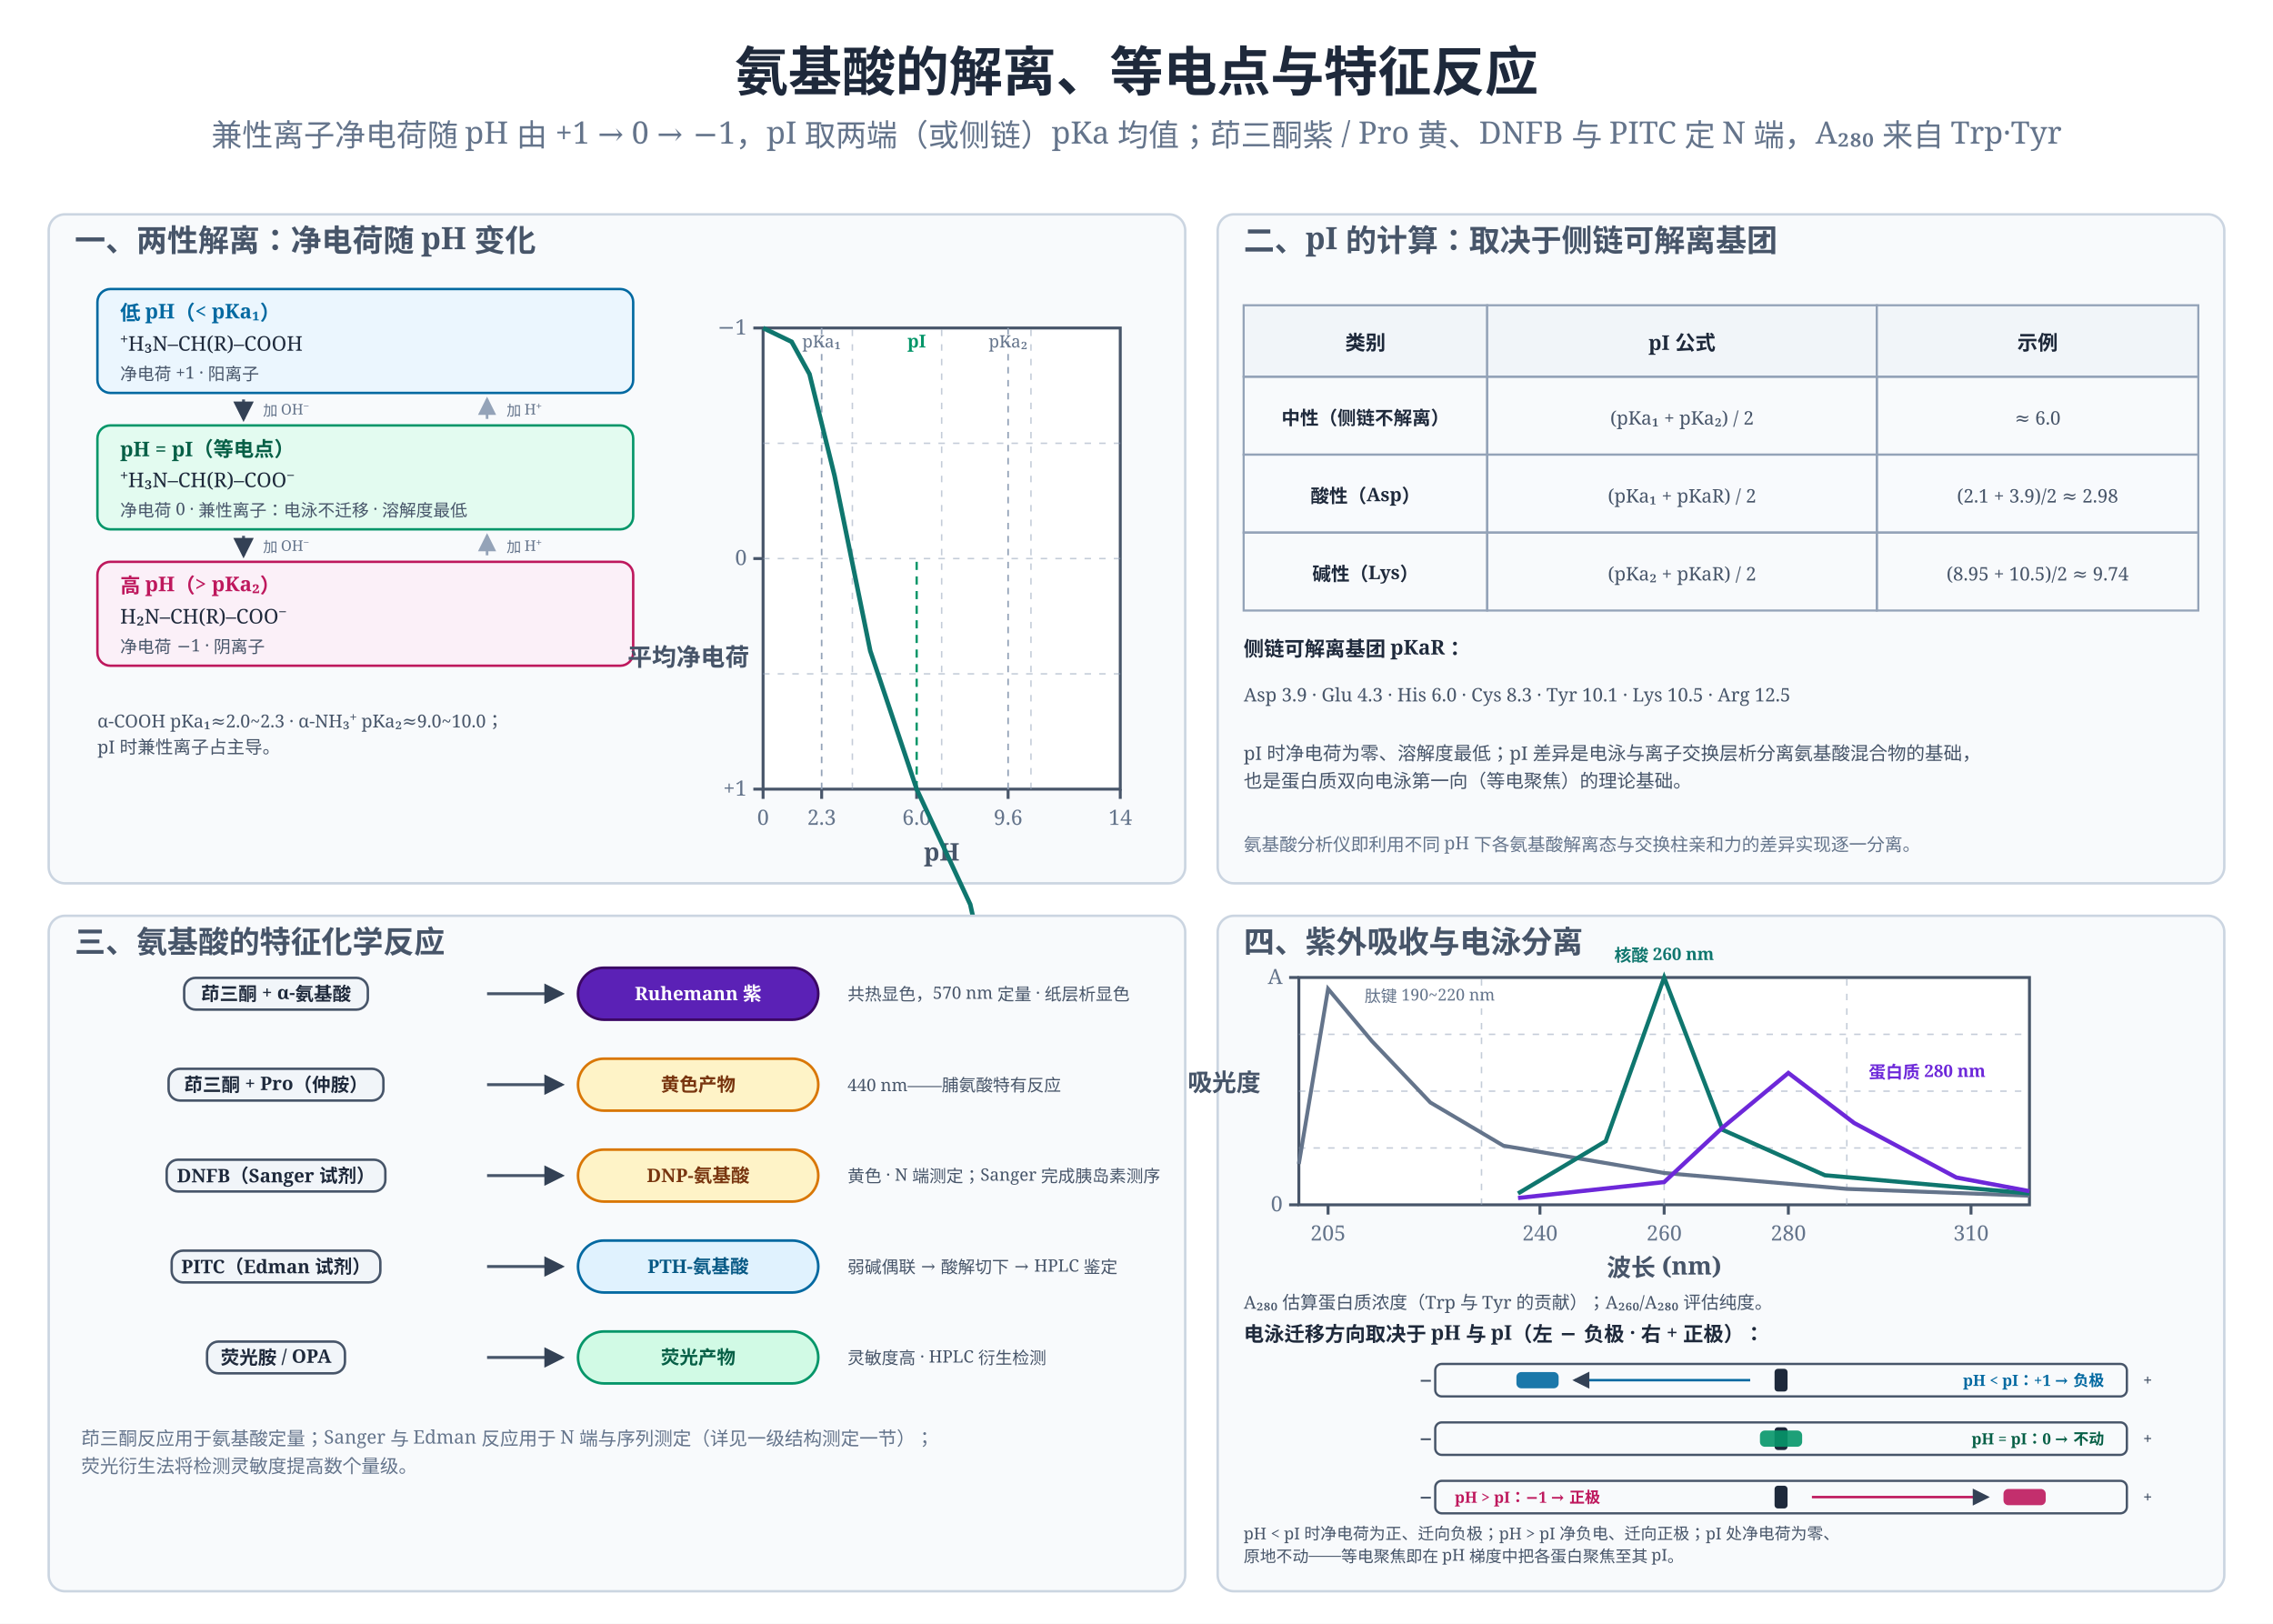
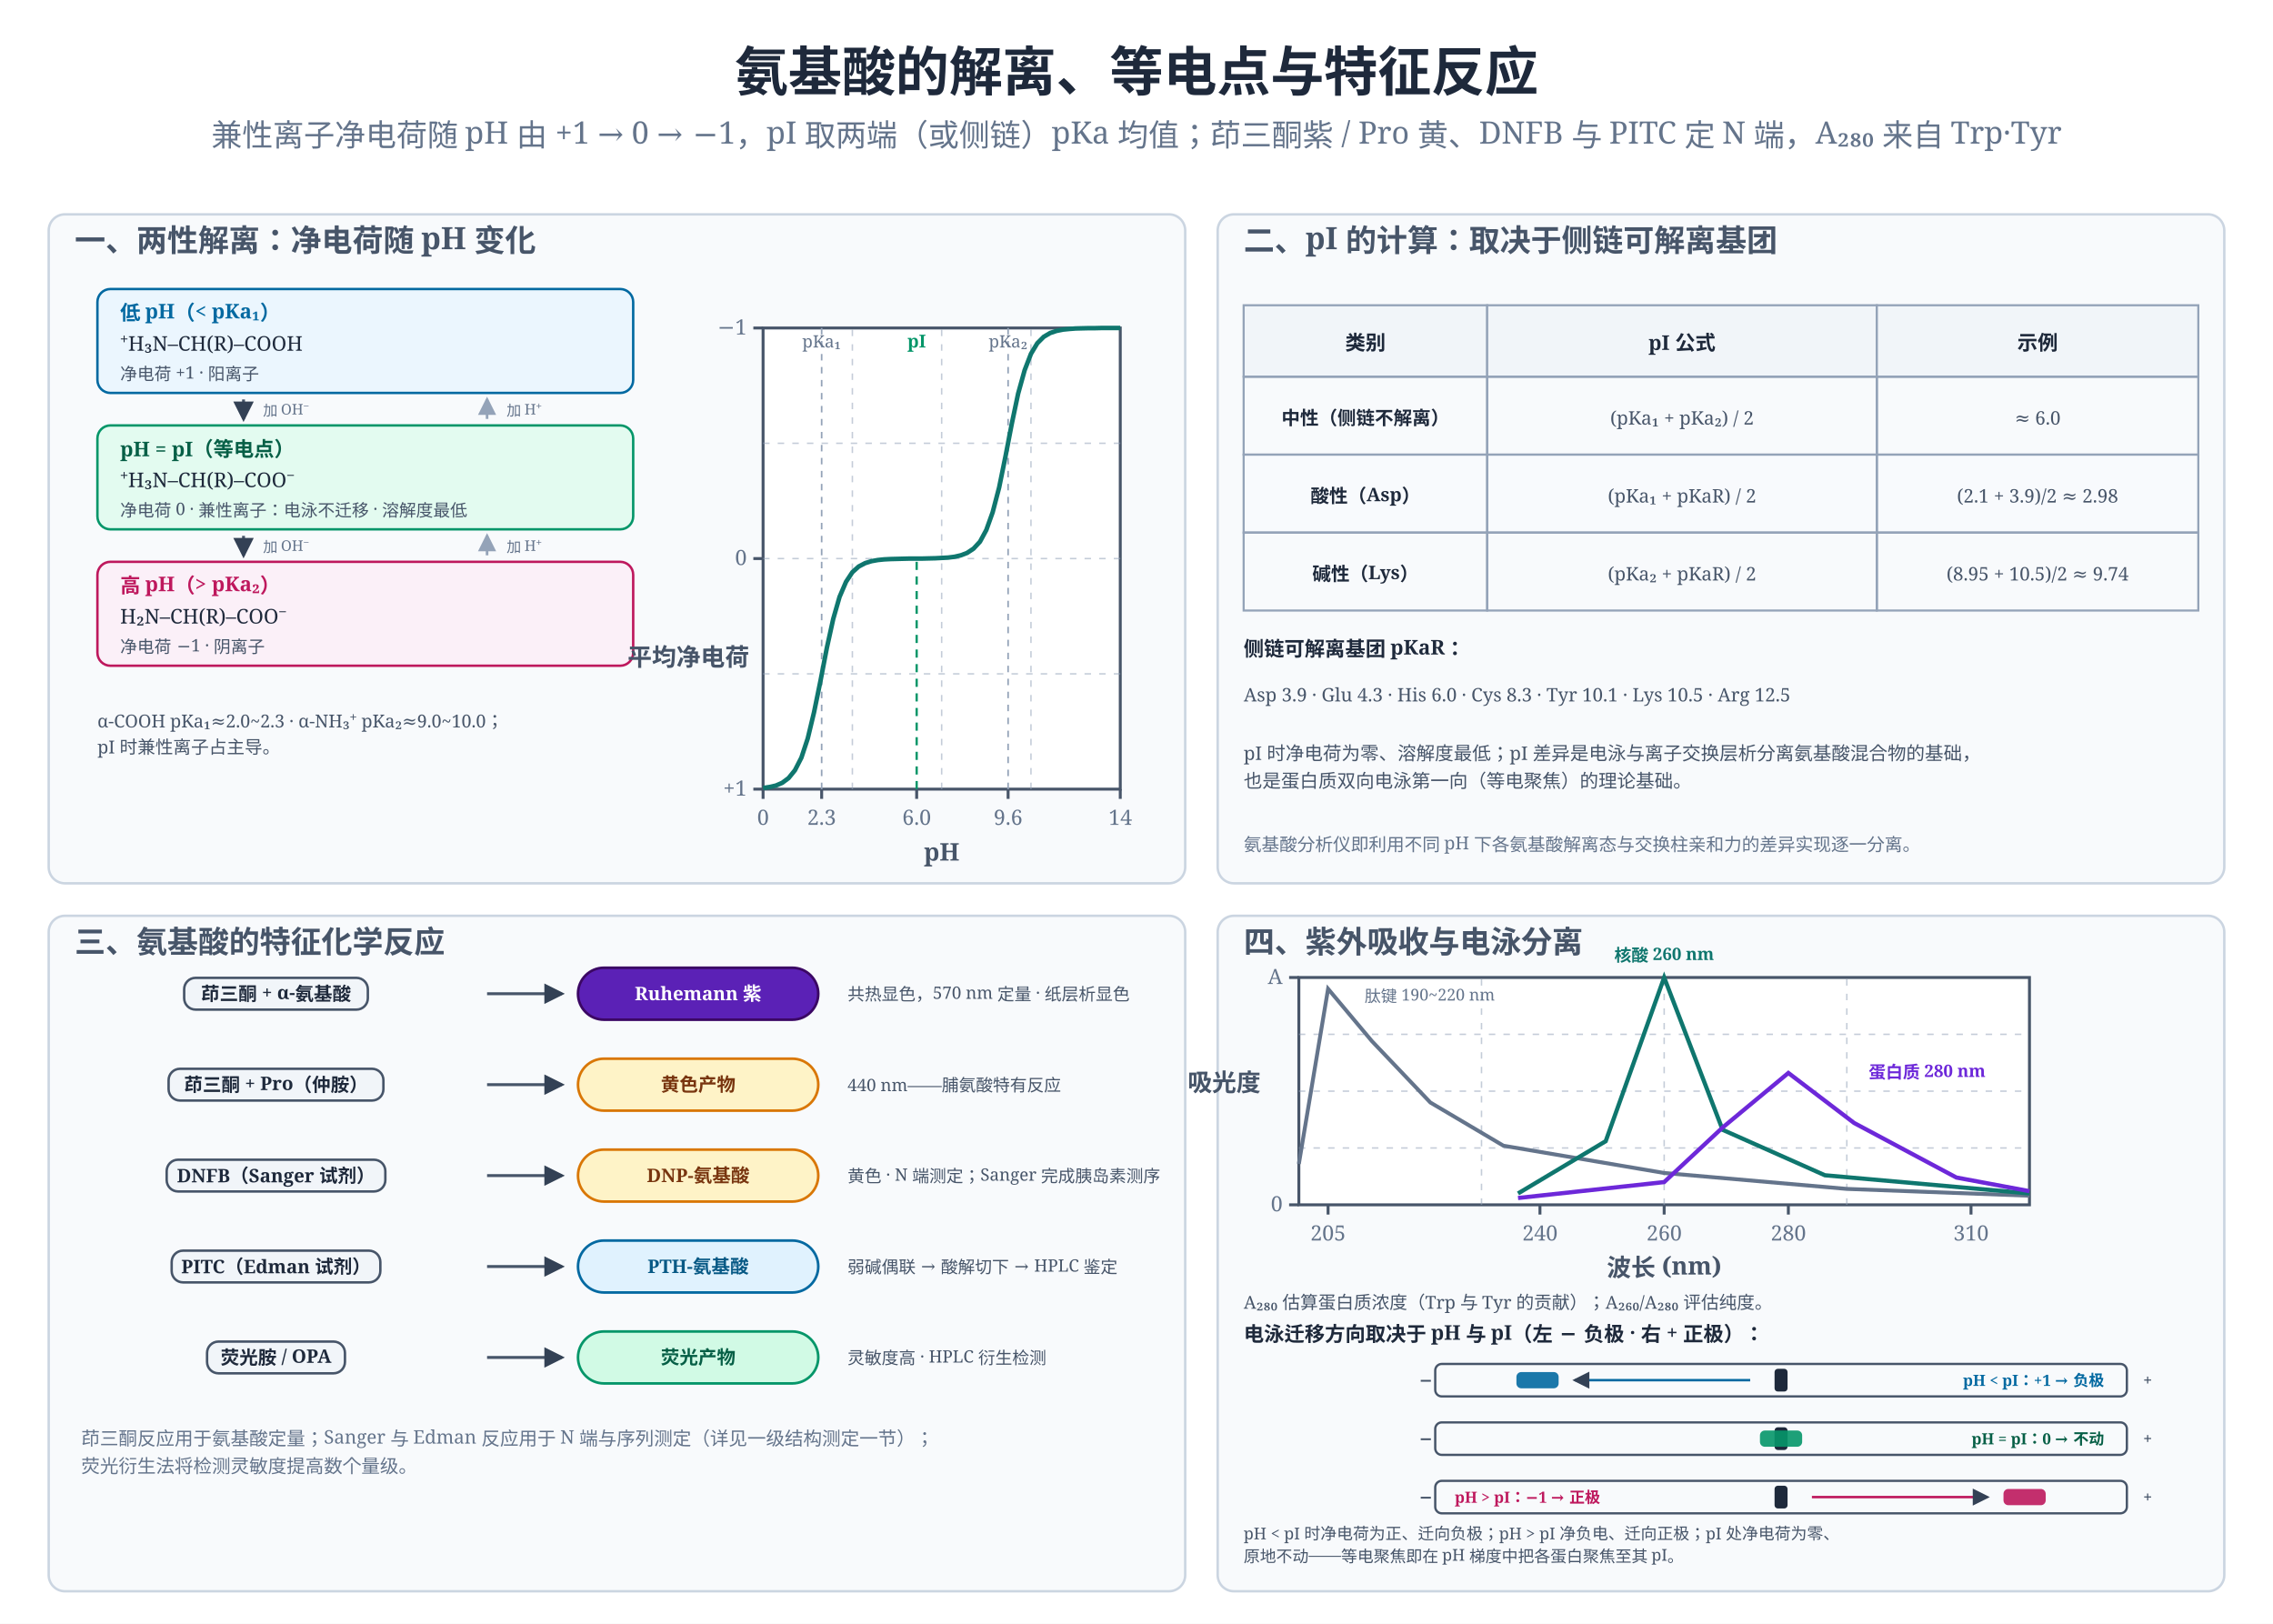
<svg xmlns="http://www.w3.org/2000/svg" width="1400" height="1000" viewBox="0 0 1400 1000" font-family="Noto Serif SC, LXGW WenKai, Songti SC, serif">
  <defs>
    <marker id="arr-ink" viewBox="0 0 10 10" refX="8.5" refY="5" markerWidth="7" markerHeight="7" orient="auto-start-reverse">
      <path d="M0,0 L10,5 L0,10 z" fill="#334155" />
    </marker>
    <marker id="arr-dna" viewBox="0 0 10 10" refX="8.5" refY="5" markerWidth="7" markerHeight="7" orient="auto-start-reverse">
      <path d="M0,0 L10,5 L0,10 z" fill="#0f766e" />
    </marker>
    <marker id="arr-rna" viewBox="0 0 10 10" refX="8.5" refY="5" markerWidth="7" markerHeight="7" orient="auto-start-reverse">
      <path d="M0,0 L10,5 L0,10 z" fill="#b45309" />
    </marker>
    <marker id="arr-pro" viewBox="0 0 10 10" refX="8.5" refY="5" markerWidth="7" markerHeight="7" orient="auto-start-reverse">
      <path d="M0,0 L10,5 L0,10 z" fill="#6d28d9" />
    </marker>
    <marker id="arr-enz" viewBox="0 0 10 10" refX="8.5" refY="5" markerWidth="7" markerHeight="7" orient="auto-start-reverse">
      <path d="M0,0 L10,5 L0,10 z" fill="#be185d" />
    </marker>
    <marker id="arr-acc" viewBox="0 0 10 10" refX="8.5" refY="5" markerWidth="7" markerHeight="7" orient="auto-start-reverse">
      <path d="M0,0 L10,5 L0,10 z" fill="#0369a1" />
    </marker>
    <marker id="arr-ok" viewBox="0 0 10 10" refX="8.5" refY="5" markerWidth="7" markerHeight="7" orient="auto-start-reverse">
      <path d="M0,0 L10,5 L0,10 z" fill="#059669" />
    </marker>
    <marker id="arr-warn" viewBox="0 0 10 10" refX="8.5" refY="5" markerWidth="7" markerHeight="7" orient="auto-start-reverse">
      <path d="M0,0 L10,5 L0,10 z" fill="#b45309" />
    </marker>
    <marker id="arr-bad" viewBox="0 0 10 10" refX="8.5" refY="5" markerWidth="7" markerHeight="7" orient="auto-start-reverse">
      <path d="M0,0 L10,5 L0,10 z" fill="#dc2626" />
    </marker>
    <marker id="arr-mute" viewBox="0 0 10 10" refX="8.5" refY="5" markerWidth="7" markerHeight="7" orient="auto-start-reverse">
      <path d="M0,0 L10,5 L0,10 z" fill="#94a3b8" />
    </marker>
  </defs>
  <rect x="0" y="0" width="1400" height="1000" fill="#ffffff" />
  <text x="700" y="56" text-anchor="middle" font-size="33" font-weight="700" fill="#1e293b">氨基酸的解离、等电点与特征反应</text>
  <text x="700" y="90" text-anchor="middle" font-size="19" fill="#64748b">兼性离子净电荷随 pH 由 +1 → 0 → −1，pI 取两端（或侧链）pKa 均值；茚三酮紫 / Pro 黄、DNFB 与 PITC 定 N 端，A₂₈₀ 来自 Trp·Tyr</text>
  <rect x="30" y="132" width="700" height="412" rx="10" fill="#f8fafc" stroke="#cbd5e1" stroke-width="1.5" />
  <text x="46" y="154.84" font-size="19" fill="#475569" font-weight="700">一、两性解离：净电荷随 pH 变化</text>
  <rect x="60" y="178" width="330" height="64" rx="8" fill="#e0f2fe" fill-opacity="0.55" stroke="#0369a1" stroke-width="1.5" />
  <text x="74" y="197" font-size="12.5" fill="#0369a1" font-weight="700">低 pH（&lt; pKa₁）</text>
  <text x="74" y="216" font-size="12.5" fill="#1e293b">⁺H₃N–CH(R)–COOH</text>
  <text x="74" y="234" font-size="10.5" fill="#475569">净电荷 +1 · 阳离子</text>
  <rect x="60" y="262" width="330" height="64" rx="8" fill="#d1fae5" fill-opacity="0.55" stroke="#059669" stroke-width="1.5" />
  <text x="74" y="281" font-size="12.5" fill="#065f46" font-weight="700">pH = pI（等电点）</text>
  <text x="74" y="300" font-size="12.5" fill="#1e293b">⁺H₃N–CH(R)–COO⁻</text>
  <text x="74" y="318" font-size="10.5" fill="#475569">净电荷 0 · 兼性离子：电泳不迁移 · 溶解度最低</text>
  <rect x="60" y="346" width="330" height="64" rx="8" fill="#fce7f3" fill-opacity="0.55" stroke="#be185d" stroke-width="1.5" />
  <text x="74" y="365" font-size="12.5" fill="#be185d" font-weight="700">高 pH（&gt; pKa₂）</text>
  <text x="74" y="384" font-size="12.5" fill="#1e293b">H₂N–CH(R)–COO⁻</text>
  <text x="74" y="402" font-size="10.5" fill="#475569">净电荷 −1 · 阴离子</text>
  <line x1="150" y1="246" x2="150" y2="258" stroke="#475569" stroke-width="1.8" marker-end="url(#arr-ink)" />
  <line x1="300" y1="258" x2="300" y2="246" stroke="#94a3b8" stroke-width="1.6" marker-end="url(#arr-mute)" />
  <text x="162" y="256" font-size="9" fill="#64748b">加 OH⁻</text>
  <text x="312" y="256" font-size="9" fill="#64748b">加 H⁺</text>
  <line x1="150" y1="330" x2="150" y2="342" stroke="#475569" stroke-width="1.8" marker-end="url(#arr-ink)" />
  <line x1="300" y1="342" x2="300" y2="330" stroke="#94a3b8" stroke-width="1.6" marker-end="url(#arr-mute)" />
  <text x="162" y="340" font-size="9" fill="#64748b">加 OH⁻</text>
  <text x="312" y="340" font-size="9" fill="#64748b">加 H⁺</text>
  <rect x="470" y="202" width="220" height="284" fill="#ffffff" stroke="#475569" stroke-width="1.8" />
  <line x1="470" y1="415" x2="690" y2="415" stroke="#94a3b8" stroke-width="0.9" stroke-dasharray="4 5" opacity="0.55" />
  <line x1="525" y1="486" x2="525" y2="202" stroke="#94a3b8" stroke-width="0.9" stroke-dasharray="4 5" opacity="0.55" />
  <line x1="470" y1="344" x2="690" y2="344" stroke="#94a3b8" stroke-width="0.9" stroke-dasharray="4 5" opacity="0.55" />
  <line x1="580" y1="486" x2="580" y2="202" stroke="#94a3b8" stroke-width="0.9" stroke-dasharray="4 5" opacity="0.55" />
  <line x1="470" y1="273" x2="690" y2="273" stroke="#94a3b8" stroke-width="0.9" stroke-dasharray="4 5" opacity="0.55" />
  <line x1="635" y1="486" x2="635" y2="202" stroke="#94a3b8" stroke-width="0.9" stroke-dasharray="4 5" opacity="0.55" />
  <line x1="470" y1="486" x2="470" y2="492" stroke="#475569" stroke-width="1.8" />
  <text x="470" y="508" font-size="13" fill="#64748b" text-anchor="middle">0</text>
  <line x1="506.08" y1="486" x2="506.08" y2="492" stroke="#475569" stroke-width="1.8" />
  <text x="506.08" y="508" font-size="13" fill="#64748b" text-anchor="middle">2.3</text>
  <line x1="564.6" y1="486" x2="564.6" y2="492" stroke="#475569" stroke-width="1.8" />
  <text x="564.6" y="508" font-size="13" fill="#64748b" text-anchor="middle">6.0</text>
  <line x1="620.92" y1="486" x2="620.92" y2="492" stroke="#475569" stroke-width="1.8" />
  <text x="620.92" y="508" font-size="13" fill="#64748b" text-anchor="middle">9.6</text>
  <line x1="690" y1="486" x2="690" y2="492" stroke="#475569" stroke-width="1.8" />
  <text x="690" y="508" font-size="13" fill="#64748b" text-anchor="middle">14</text>
  <line x1="464" y1="486" x2="470" y2="486" stroke="#475569" stroke-width="1.8" />
  <text x="460" y="490" font-size="13" fill="#64748b" text-anchor="end">+1</text>
  <line x1="464" y1="344" x2="470" y2="344" stroke="#475569" stroke-width="1.8" />
  <text x="460" y="348" font-size="13" fill="#64748b" text-anchor="end">0</text>
  <line x1="464" y1="202" x2="470" y2="202" stroke="#475569" stroke-width="1.8" />
  <text x="460" y="206" font-size="13" fill="#64748b" text-anchor="end">−1</text>
  <text x="580" y="530" font-size="15" fill="#475569" text-anchor="middle" font-weight="600">pH</text>
  <text x="424" y="410" font-size="15" fill="#475569" text-anchor="middle" font-weight="600">平均净电荷</text>
  <line x1="506.08" y1="486" x2="506.08" y2="202" stroke="#94a3b8" stroke-width="1" stroke-dasharray="4 4" />
  <line x1="564.6" y1="486" x2="564.6" y2="344" stroke="#059669" stroke-width="1.4" stroke-dasharray="5 4" />
  <line x1="620.92" y1="486" x2="620.92" y2="202" stroke="#94a3b8" stroke-width="1" stroke-dasharray="4 4" />
  <text x="506.08" y="214" font-size="10.5" fill="#64748b" text-anchor="middle">pKa₁</text>
  <text x="564.6" y="214" font-size="11" fill="#059669" text-anchor="middle" font-weight="700">pI</text>
  <text x="620.92" y="214" font-size="10.5" fill="#64748b" text-anchor="middle">pKa₂</text>
-   <path d="M470.0,202.0 L487.6,210.5 L498.6,230.4 L514.0,292.9 L536.0,400.8 L564.6,486.0 L597.6,557.0 L620.9,662.1 L641.6,735.9 L668.0,761.5 L690.0,770.0" fill="none" stroke="#0f766e" stroke-width="2.8" />
+   <path d="M470.0,485.3 L473.9,484.7 L477.9,483.8 L481.8,482.1 L485.7,479.2 L489.6,474.4 L493.6,466.6 L497.5,454.8 L501.4,438.6 L505.4,419.1 L509.3,398.9 L513.2,381.2 L517.1,367.6 L521.1,358.3 L525.0,352.4 L528.9,348.9 L532.9,346.8 L536.8,345.6 L540.7,344.9 L544.6,344.5 L548.6,344.3 L552.5,344.2 L556.4,344.1 L560.4,344.0 L564.3,344.0 L568.2,344.0 L572.1,343.9 L576.1,343.8 L580.0,343.6 L583.9,343.4 L587.9,342.9 L591.8,342.0 L595.7,340.5 L599.6,337.9 L603.6,333.6 L607.5,326.4 L611.4,315.5 L615.4,300.2 L619.3,281.1 L623.2,260.9 L627.1,242.4 L631.1,228.0 L635.0,217.9 L638.9,211.4 L642.9,207.4 L646.8,205.1 L650.7,203.8 L654.6,203.0 L658.6,202.6 L662.5,202.3 L666.4,202.2 L670.4,202.1 L674.3,202.1 L678.2,202.0 L682.1,202.0 L686.1,202.0 L690.0,202.0" fill="none" stroke="#0f766e" stroke-width="2.8" />
  <text x="60" y="448" font-size="11" fill="#475569">α-COOH pKa₁≈2.0~2.3 · α-NH₃⁺ pKa₂≈9.0~10.0；</text>
  <text x="60" y="464" font-size="11" fill="#475569">pI 时兼性离子占主导。</text>
  <rect x="750" y="132" width="620" height="412" rx="10" fill="#f8fafc" stroke="#cbd5e1" stroke-width="1.5" />
  <text x="766" y="154.84" font-size="19" fill="#475569" font-weight="700">二、pI 的计算：取决于侧链可解离基团</text>
  <rect x="766" y="188" width="150" height="44" fill="#f1f5f9" stroke="#94a3b8" stroke-width="1.3" />
  <text x="841" y="215.5" font-size="12.5" fill="#1e293b" text-anchor="middle" font-weight="700">类别</text>
  <rect x="916" y="188" width="240" height="44" fill="#f1f5f9" stroke="#94a3b8" stroke-width="1.3" />
  <text x="1036" y="215.5" font-size="12.5" fill="#1e293b" text-anchor="middle" font-weight="700">pI 公式</text>
  <rect x="1156" y="188" width="198" height="44" fill="#f1f5f9" stroke="#94a3b8" stroke-width="1.3" />
  <text x="1255" y="215.5" font-size="12.5" fill="#1e293b" text-anchor="middle" font-weight="700">示例</text>
  <rect x="766" y="232" width="150" height="48" fill="none" stroke="#94a3b8" stroke-width="1.3" />
  <text x="841" y="261.5" font-size="11.5" fill="#1e293b" text-anchor="middle" font-weight="700">中性（侧链不解离）</text>
  <rect x="916" y="232" width="240" height="48" fill="none" stroke="#94a3b8" stroke-width="1.3" />
  <text x="1036" y="261.5" font-size="11.5" fill="#475569" text-anchor="middle" font-weight="500">(pKa₁ + pKa₂) / 2</text>
  <rect x="1156" y="232" width="198" height="48" fill="none" stroke="#94a3b8" stroke-width="1.3" />
  <text x="1255" y="261.5" font-size="11.5" fill="#475569" text-anchor="middle" font-weight="500">≈ 6.0</text>
  <rect x="766" y="280" width="588" height="48" fill="#f8fafc" fill-opacity="0.85" />
  <rect x="766" y="280" width="150" height="48" fill="none" stroke="#94a3b8" stroke-width="1.3" />
  <text x="841" y="309.5" font-size="11.5" fill="#1e293b" text-anchor="middle" font-weight="700">酸性（Asp）</text>
  <rect x="916" y="280" width="240" height="48" fill="none" stroke="#94a3b8" stroke-width="1.3" />
  <text x="1036" y="309.5" font-size="11.5" fill="#475569" text-anchor="middle" font-weight="500">(pKa₁ + pKaR) / 2</text>
  <rect x="1156" y="280" width="198" height="48" fill="none" stroke="#94a3b8" stroke-width="1.3" />
  <text x="1255" y="309.5" font-size="11.5" fill="#475569" text-anchor="middle" font-weight="500">(2.1 + 3.9)/2 ≈ 2.98</text>
  <rect x="766" y="328" width="150" height="48" fill="none" stroke="#94a3b8" stroke-width="1.3" />
  <text x="841" y="357.5" font-size="11.5" fill="#1e293b" text-anchor="middle" font-weight="700">碱性（Lys）</text>
  <rect x="916" y="328" width="240" height="48" fill="none" stroke="#94a3b8" stroke-width="1.3" />
  <text x="1036" y="357.5" font-size="11.5" fill="#475569" text-anchor="middle" font-weight="500">(pKa₂ + pKaR) / 2</text>
  <rect x="1156" y="328" width="198" height="48" fill="none" stroke="#94a3b8" stroke-width="1.3" />
  <text x="1255" y="357.5" font-size="11.5" fill="#475569" text-anchor="middle" font-weight="500">(8.95 + 10.5)/2 ≈ 9.74</text>
  <text x="766" y="404" font-size="12.5" fill="#1e293b" font-weight="700">侧链可解离基团 pKaR：</text>
  <text x="766" y="432" font-size="11.5" fill="#475569">Asp 3.9 · Glu 4.3 · His 6.0 · Cys 8.3 · Tyr 10.1 · Lys 10.5 · Arg 12.5</text>
  <text x="766" y="468" font-size="11.5" fill="#475569">pI 时净电荷为零、溶解度最低；pI 差异是电泳与离子交换层析分离氨基酸混合物的基础，</text>
  <text x="766" y="485" font-size="11.5" fill="#475569">也是蛋白质双向电泳第一向（等电聚焦）的理论基础。</text>
  <text x="766" y="524" font-size="11" fill="#64748b">氨基酸分析仪即利用不同 pH 下各氨基酸解离态与交换柱亲和力的差异实现逐一分离。</text>
  <rect x="30" y="564" width="700" height="416" rx="10" fill="#f8fafc" stroke="#cbd5e1" stroke-width="1.5" />
  <text x="46" y="586.84" font-size="19" fill="#475569" font-weight="700">三、氨基酸的特征化学反应</text>
  <rect x="113.435" y="602.225" width="113.129" height="19.55" rx="7" fill="#f1f5f9" stroke="#475569" stroke-width="1.5" />
  <text x="170" y="616.14" font-size="11.5" fill="#1e293b" text-anchor="middle" font-weight="700">茚三酮 + α-氨基酸</text>
  <line x1="300" y1="612" x2="346" y2="612" stroke="#475569" stroke-width="1.8" marker-end="url(#arr-ink)" />
  <rect x="356" y="596" width="148" height="32" rx="16" fill="#5b21b6" stroke="#3b0764" stroke-width="1.6" />
  <text x="430" y="616" font-size="11.5" fill="#ffffff" text-anchor="middle" font-weight="700">Ruhemann 紫</text>
  <text x="522" y="616" font-size="10.5" fill="#475569">共热显色，570 nm 定量 · 纸层析显色</text>
  <rect x="103.841" y="658.225" width="132.318" height="19.55" rx="7" fill="#f1f5f9" stroke="#475569" stroke-width="1.5" />
  <text x="170" y="672.14" font-size="11.5" fill="#1e293b" text-anchor="middle" font-weight="700">茚三酮 + Pro（仲胺）</text>
  <line x1="300" y1="668" x2="346" y2="668" stroke="#475569" stroke-width="1.8" marker-end="url(#arr-ink)" />
  <rect x="356" y="652" width="148" height="32" rx="16" fill="#fef3c7" stroke="#d97706" stroke-width="1.6" />
  <text x="430" y="672" font-size="11.5" fill="#78350f" text-anchor="middle" font-weight="700">黄色产物</text>
  <text x="522" y="672" font-size="10.5" fill="#475569">440 nm——脯氨酸特有反应</text>
  <rect x="102.657" y="714.225" width="134.687" height="19.55" rx="7" fill="#f1f5f9" stroke="#475569" stroke-width="1.5" />
  <text x="170" y="728.14" font-size="11.5" fill="#1e293b" text-anchor="middle" font-weight="700">DNFB（Sanger 试剂）</text>
  <line x1="300" y1="724" x2="346" y2="724" stroke="#475569" stroke-width="1.8" marker-end="url(#arr-ink)" />
  <rect x="356" y="708" width="148" height="32" rx="16" fill="#fef3c7" stroke="#d97706" stroke-width="1.6" />
  <text x="430" y="728" font-size="11.5" fill="#78350f" text-anchor="middle" font-weight="700">DNP-氨基酸</text>
  <text x="522" y="728" font-size="10.5" fill="#475569">黄色 · N 端测定；Sanger 完成胰岛素测序</text>
  <rect x="105.736" y="770.225" width="128.528" height="19.55" rx="7" fill="#f1f5f9" stroke="#475569" stroke-width="1.5" />
  <text x="170" y="784.14" font-size="11.5" fill="#1e293b" text-anchor="middle" font-weight="700">PITC（Edman 试剂）</text>
  <line x1="300" y1="780" x2="346" y2="780" stroke="#475569" stroke-width="1.8" marker-end="url(#arr-ink)" />
  <rect x="356" y="764" width="148" height="32" rx="16" fill="#e0f2fe" stroke="#0369a1" stroke-width="1.6" />
  <text x="430" y="784" font-size="11.5" fill="#075985" text-anchor="middle" font-weight="700">PTH-氨基酸</text>
  <text x="522" y="784" font-size="10.5" fill="#475569">弱碱偶联 → 酸解切下 → HPLC 鉴定</text>
  <rect x="127.531" y="826.225" width="84.938" height="19.55" rx="7" fill="#f1f5f9" stroke="#475569" stroke-width="1.5" />
  <text x="170" y="840.14" font-size="11.5" fill="#1e293b" text-anchor="middle" font-weight="700">荧光胺 / OPA</text>
  <line x1="300" y1="836" x2="346" y2="836" stroke="#475569" stroke-width="1.8" marker-end="url(#arr-ink)" />
  <rect x="356" y="820" width="148" height="32" rx="16" fill="#d1fae5" stroke="#059669" stroke-width="1.6" />
  <text x="430" y="840" font-size="11.5" fill="#065f46" text-anchor="middle" font-weight="700">荧光产物</text>
  <text x="522" y="840" font-size="10.5" fill="#475569">灵敏度高 · HPLC 衍生检测</text>
  <text x="50" y="890" font-size="11.5" fill="#64748b">茚三酮反应用于氨基酸定量；Sanger 与 Edman 反应用于 N 端与序列测定（详见一级结构测定一节）；</text>
  <text x="50" y="907" font-size="11.5" fill="#64748b">荧光衍生法将检测灵敏度提高数个量级。</text>
  <rect x="750" y="564" width="620" height="416" rx="10" fill="#f8fafc" stroke="#cbd5e1" stroke-width="1.5" />
  <text x="766" y="586.84" font-size="19" fill="#475569" font-weight="700">四、紫外吸收与电泳分离</text>
  <rect x="800" y="602" width="450" height="140" fill="#ffffff" stroke="#475569" stroke-width="1.8" />
  <line x1="800" y1="707" x2="1250" y2="707" stroke="#94a3b8" stroke-width="0.9" stroke-dasharray="4 5" opacity="0.55" />
  <line x1="912.5" y1="742" x2="912.5" y2="602" stroke="#94a3b8" stroke-width="0.9" stroke-dasharray="4 5" opacity="0.55" />
  <line x1="800" y1="672" x2="1250" y2="672" stroke="#94a3b8" stroke-width="0.9" stroke-dasharray="4 5" opacity="0.55" />
  <line x1="1025" y1="742" x2="1025" y2="602" stroke="#94a3b8" stroke-width="0.9" stroke-dasharray="4 5" opacity="0.55" />
  <line x1="800" y1="637" x2="1250" y2="637" stroke="#94a3b8" stroke-width="0.9" stroke-dasharray="4 5" opacity="0.55" />
  <line x1="1137.5" y1="742" x2="1137.5" y2="602" stroke="#94a3b8" stroke-width="0.9" stroke-dasharray="4 5" opacity="0.55" />
  <line x1="818" y1="742" x2="818" y2="748" stroke="#475569" stroke-width="1.8" />
  <text x="818" y="764" font-size="13" fill="#64748b" text-anchor="middle">205</text>
  <line x1="948.5" y1="742" x2="948.5" y2="748" stroke="#475569" stroke-width="1.8" />
  <text x="948.5" y="764" font-size="13" fill="#64748b" text-anchor="middle">240</text>
  <line x1="1025" y1="742" x2="1025" y2="748" stroke="#475569" stroke-width="1.8" />
  <text x="1025" y="764" font-size="13" fill="#64748b" text-anchor="middle">260</text>
  <line x1="1101.5" y1="742" x2="1101.5" y2="748" stroke="#475569" stroke-width="1.8" />
  <text x="1101.5" y="764" font-size="13" fill="#64748b" text-anchor="middle">280</text>
  <line x1="1214" y1="742" x2="1214" y2="748" stroke="#475569" stroke-width="1.8" />
  <text x="1214" y="764" font-size="13" fill="#64748b" text-anchor="middle">310</text>
  <line x1="794" y1="742" x2="800" y2="742" stroke="#475569" stroke-width="1.8" />
  <text x="790" y="746" font-size="13" fill="#64748b" text-anchor="end">0</text>
  <line x1="794" y1="602" x2="800" y2="602" stroke="#475569" stroke-width="1.8" />
  <text x="790" y="606" font-size="13" fill="#64748b" text-anchor="end">A</text>
  <text x="1025" y="786" font-size="15" fill="#475569" text-anchor="middle" font-weight="600">波长 (nm)</text>
  <text x="754" y="672" font-size="15" fill="#475569" text-anchor="middle" font-weight="600">吸光度</text>
  <path d="M800.0,716.8 L818.0,609.0 L845.0,641.2 L881.0,679.0 L926.0,705.6 L1025.0,722.4 L1137.5,732.2 L1250.0,736.4" fill="none" stroke="#64748b" stroke-width="2.4" />
  <path d="M935.0,735.0 L989.0,702.8 L1025.0,602.0 L1061.0,695.8 L1124.0,723.8 L1250.0,735.0" fill="none" stroke="#0f766e" stroke-width="2.6" />
  <path d="M935.0,737.8 L1025.0,728.0 L1061.0,694.4 L1101.5,660.8 L1142.0,691.6 L1205.0,725.2 L1250.0,733.6" fill="none" stroke="#6d28d9" stroke-width="2.6" />
  <text x="1025" y="592" font-size="10.5" fill="#0f766e" text-anchor="middle" font-weight="700">核酸 260 nm</text>
  <text x="1151" y="664" font-size="10.5" fill="#6d28d9" font-weight="700">蛋白质 280 nm</text>
  <text x="840.5" y="617" font-size="10" fill="#64748b">肽键 190~220 nm</text>
  <text x="766" y="806" font-size="11" fill="#475569">A₂₈₀ 估算蛋白质浓度（Trp 与 Tyr 的贡献）；A₂₆₀/A₂₈₀ 评估纯度。</text>
  <text x="766" y="826" font-size="12.5" fill="#1e293b" font-weight="700">电泳迁移方向取决于 pH 与 pI（左 − 负极 · 右 + 正极）：</text>
  <rect x="884" y="840" width="426" height="20" rx="4" fill="#f8fafc" stroke="#475569" stroke-width="1.4" />
  <text x="874" y="853.5" font-size="10" fill="#475569" font-weight="700">−</text>
  <text x="1320" y="853.5" font-size="10" fill="#475569" font-weight="700">+</text>
  <rect x="1093" y="843" width="8" height="14" rx="2" fill="#1e293b" />
  <rect x="934" y="845" width="26" height="10" rx="3" fill="#0369a1" opacity="0.9" />
  <line x1="1078" y1="850" x2="970" y2="850" stroke="#0369a1" stroke-width="1.5" marker-end="url(#arr-ink)" />
  <text x="1296" y="853.5" font-size="9.5" fill="#0369a1" text-anchor="end" font-weight="700">pH &lt; pI：+1 → 负极</text>
  <rect x="884" y="876" width="426" height="20" rx="4" fill="#f8fafc" stroke="#475569" stroke-width="1.4" />
  <text x="874" y="889.5" font-size="10" fill="#475569" font-weight="700">−</text>
  <text x="1320" y="889.5" font-size="10" fill="#475569" font-weight="700">+</text>
  <rect x="1093" y="879" width="8" height="14" rx="2" fill="#1e293b" />
  <rect x="1084" y="881" width="26" height="10" rx="3" fill="#059669" opacity="0.9" />
  <text x="1296" y="889.5" font-size="9.5" fill="#065f46" text-anchor="end" font-weight="700">pH = pI：0 → 不动</text>
  <rect x="884" y="912" width="426" height="20" rx="4" fill="#f8fafc" stroke="#475569" stroke-width="1.4" />
  <text x="874" y="925.5" font-size="10" fill="#475569" font-weight="700">−</text>
  <text x="1320" y="925.5" font-size="10" fill="#475569" font-weight="700">+</text>
  <rect x="1093" y="915" width="8" height="14" rx="2" fill="#1e293b" />
  <rect x="1234" y="917" width="26" height="10" rx="3" fill="#be185d" opacity="0.9" />
  <line x1="1116" y1="922" x2="1224" y2="922" stroke="#be185d" stroke-width="1.5" marker-end="url(#arr-ink)" />
  <text x="896" y="925.5" font-size="9.5" fill="#be185d" font-weight="700">pH &gt; pI：−1 → 正极</text>
  <text x="766" y="948" font-size="10" fill="#475569">pH &lt; pI 时净电荷为正、迁向负极；pH &gt; pI 净负电、迁向正极；pI 处净电荷为零、</text>
  <text x="766" y="962" font-size="10" fill="#475569">原地不动——等电聚焦即在 pH 梯度中把各蛋白聚焦至其 pI。</text>
</svg>
